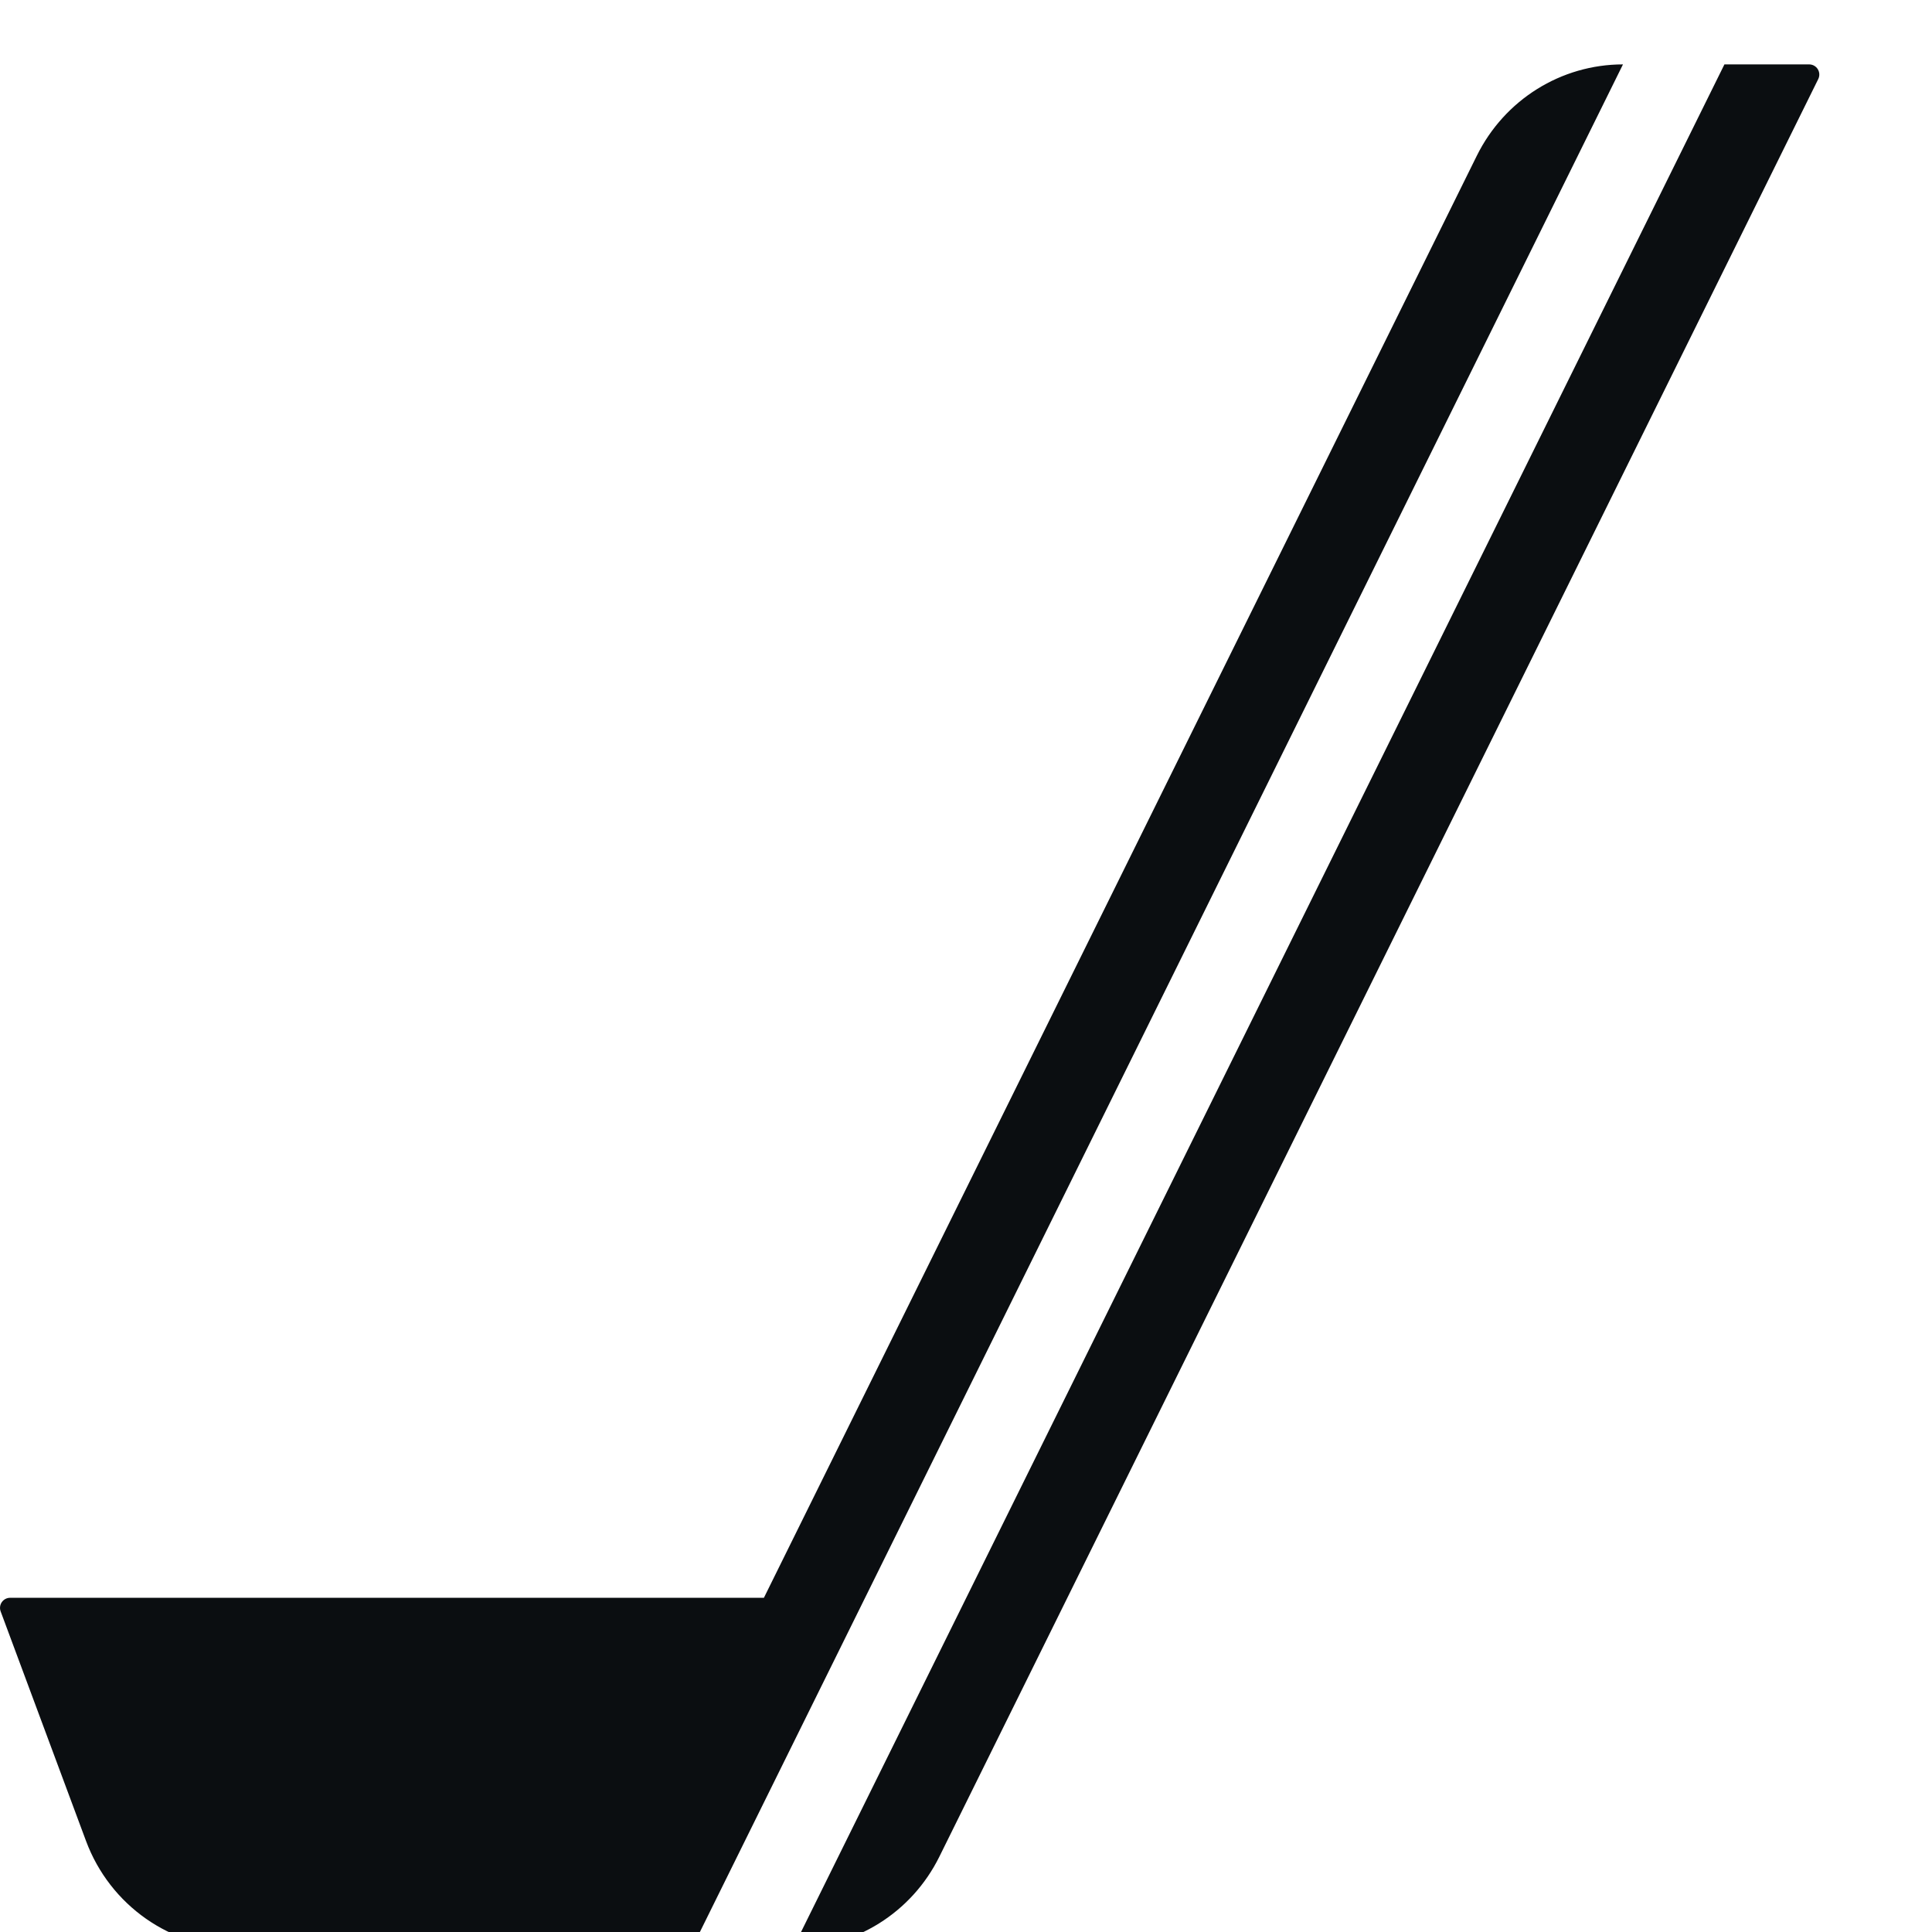
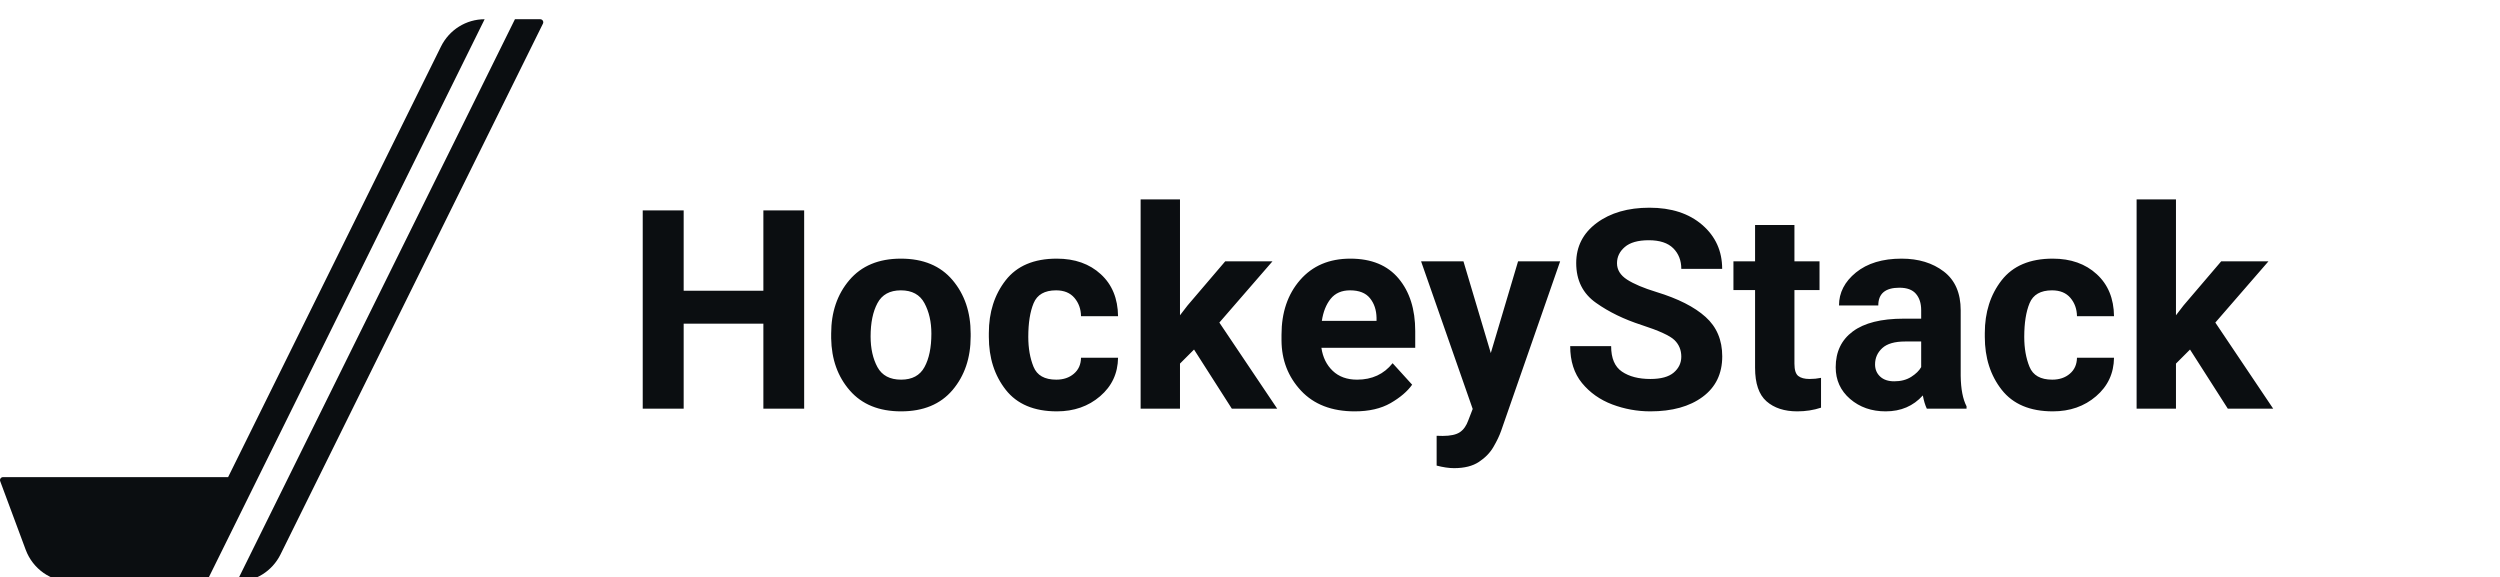
- <svg xmlns="http://www.w3.org/2000/svg" width="120" height="120">
-   <defs>
-     <clipPath id="a">
-       <path d="M0 0h120v130H0z" />
-     </clipPath>
-   </defs>
-   <g clip-path="url(#a)">
+ <svg xmlns="http://www.w3.org/2000/svg" viewBox="0 0 520 120" height="28">
+   <g transform="translate(0, 0)">
    <path fill="#0B0E11" d="M100.806 4c-3.845 0-7.359 2.196-9.079 5.675l-44.28 89.567H.625a.627.627 0 0 0-.583.85l5.3 14.251C6.83 118.348 10.616 121 14.847 121h28.13zm6.301 0L49.259 121c3.85 0 7.366-2.2 9.086-5.678l54.589-110.41a.63.63 0 0 0-.559-.912h-5.272z" />
  </g>
+   <text x="130" y="85" font-family="-apple-system, BlinkMacSystemFont, 'Segoe UI', Roboto, sans-serif" font-size="58" font-weight="600" fill="#0B0E11">HockeyStack</text>
</svg>
